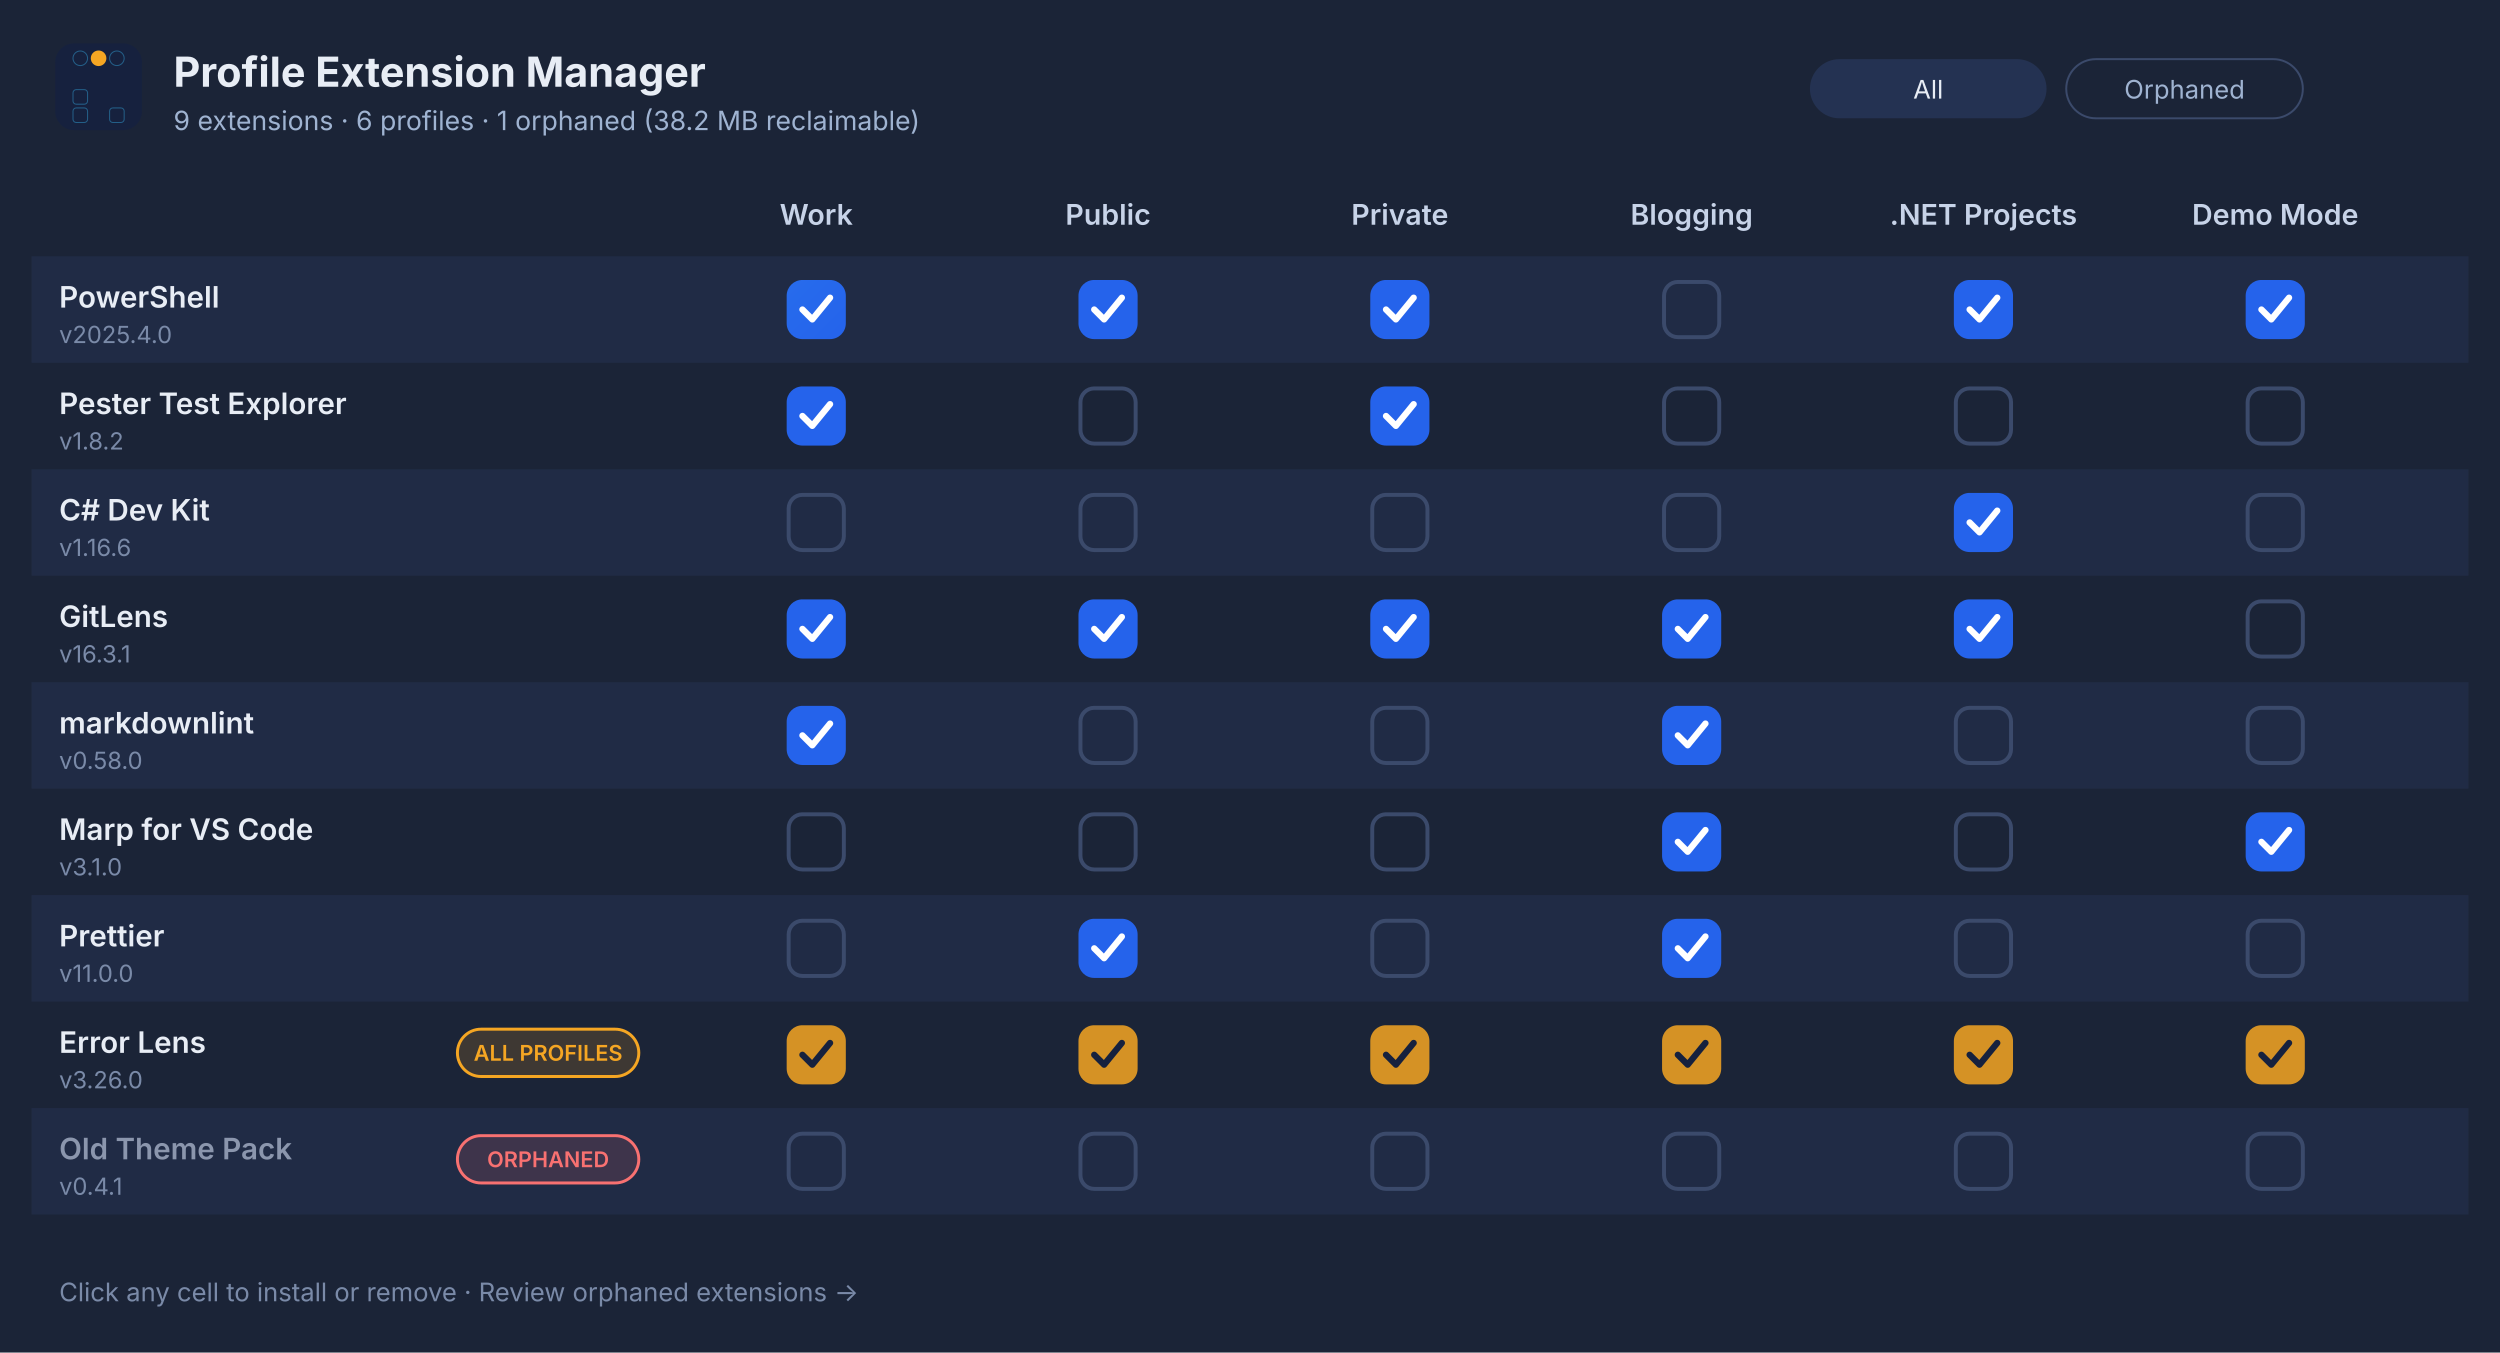
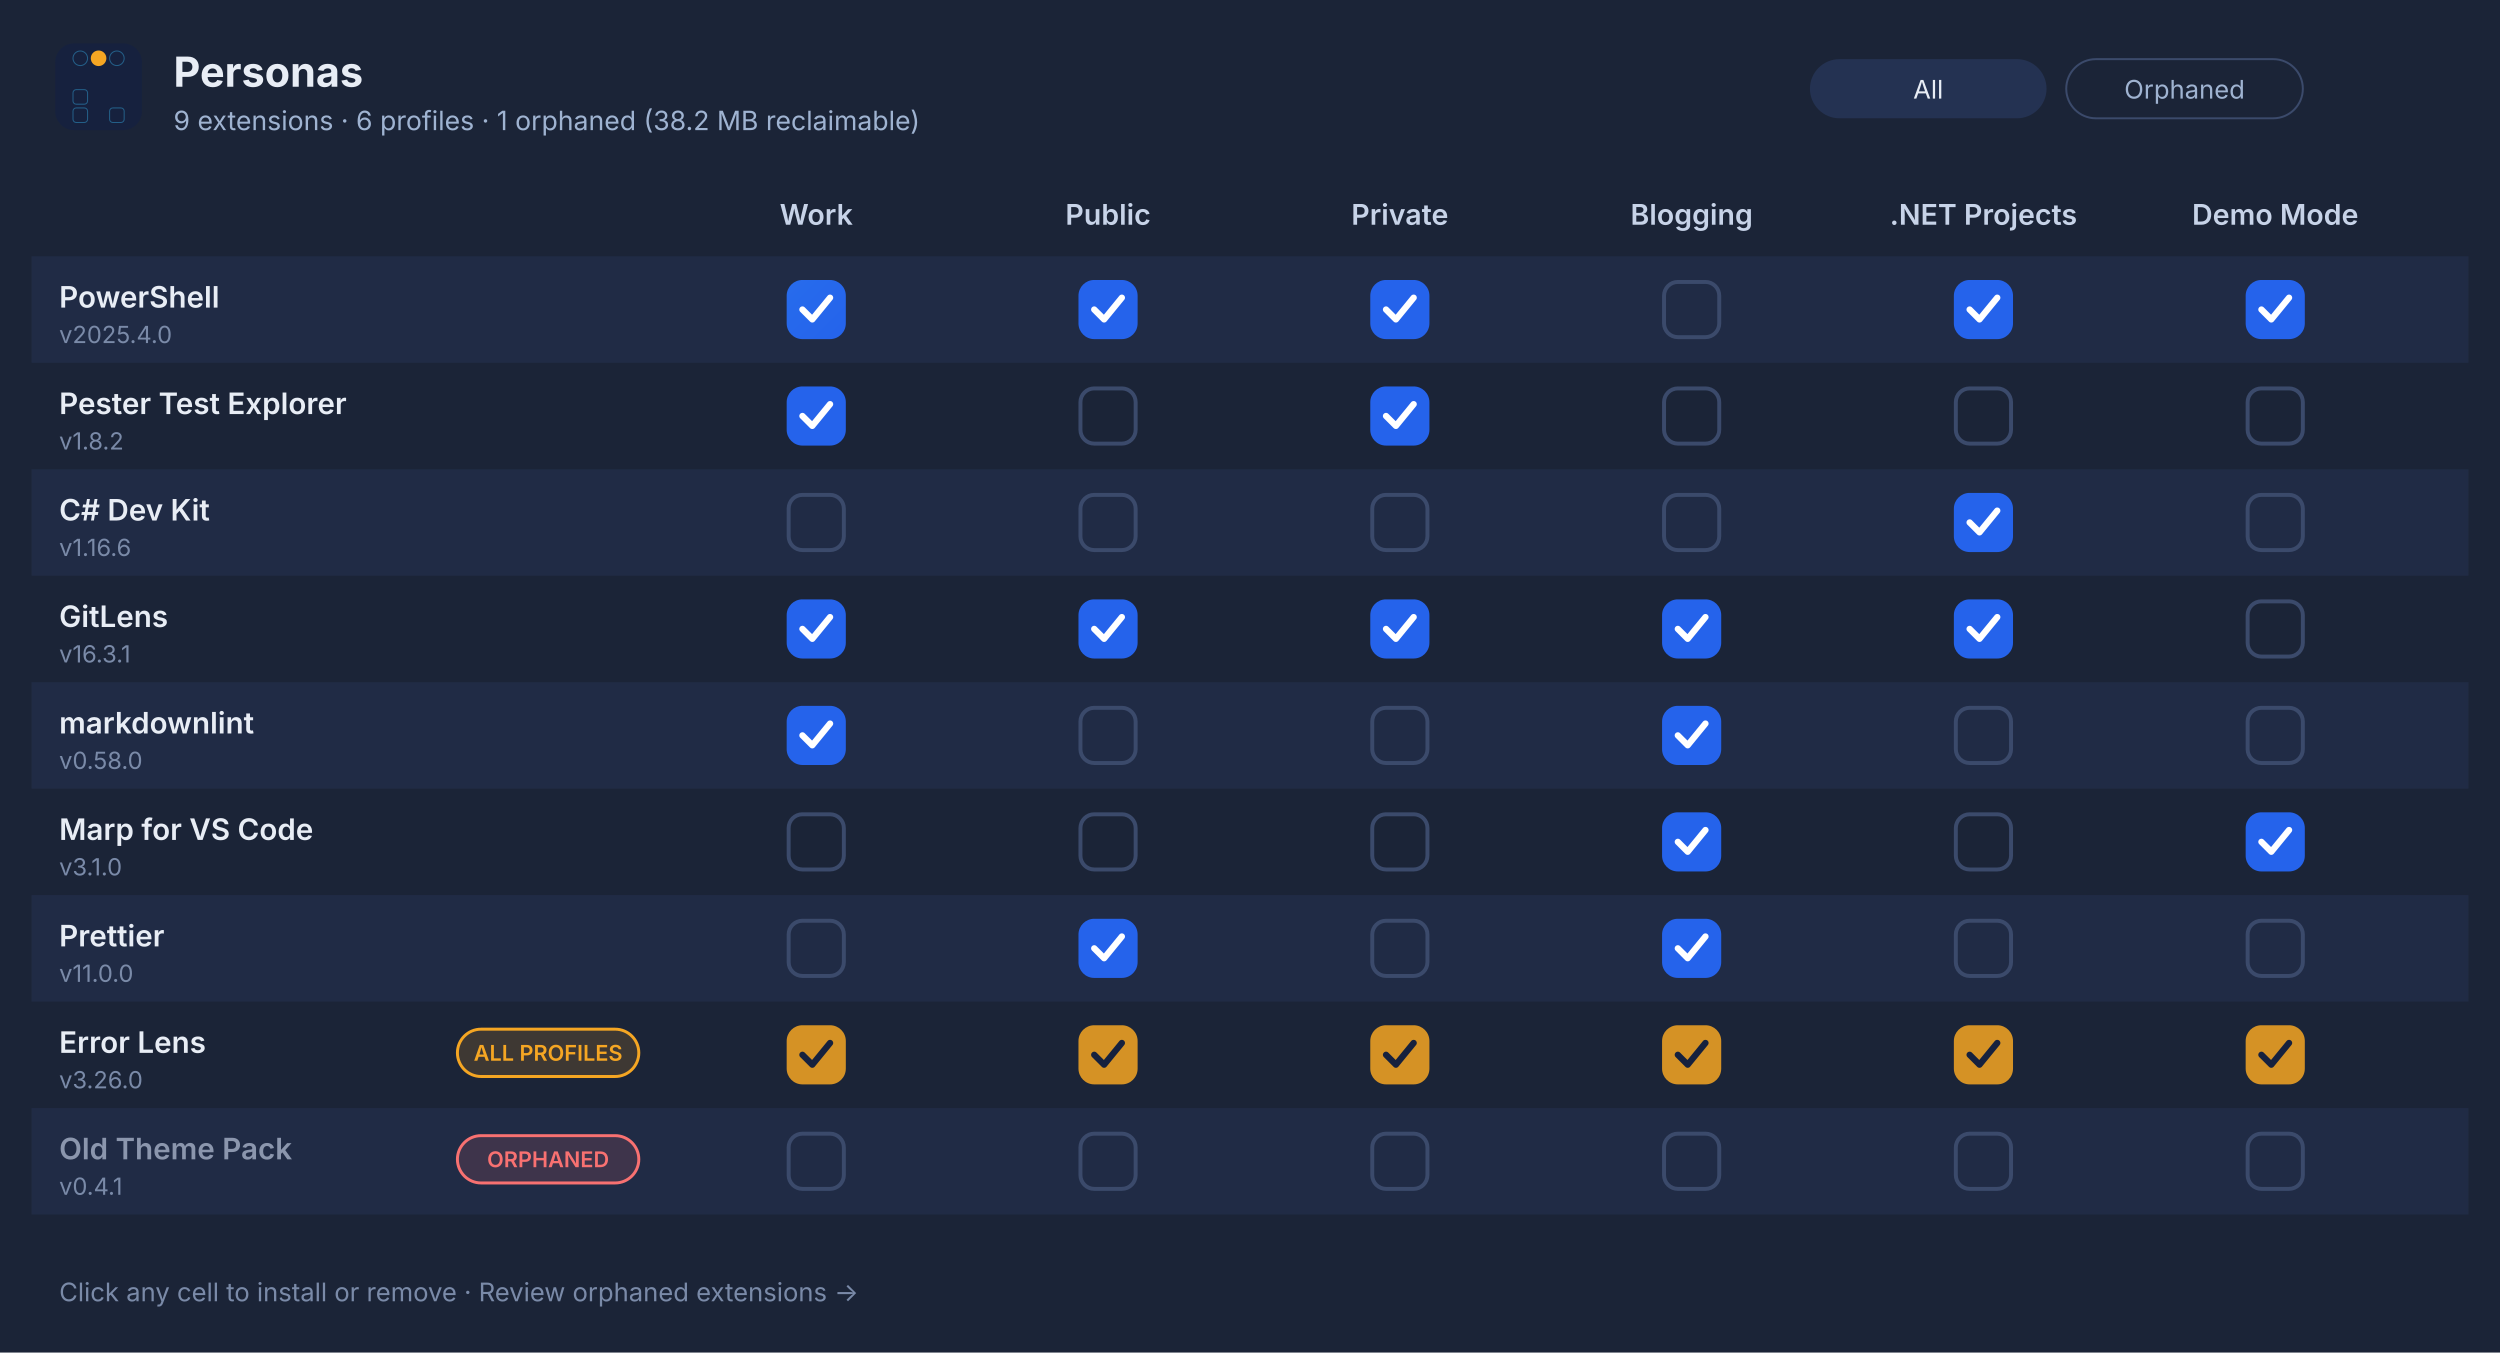
<svg xmlns="http://www.w3.org/2000/svg" width="1268" height="686" viewBox="0 0 1268 686">
  <defs>
    <linearGradient id="UG" x1="0" y1="0" x2="300" y2="300" gradientUnits="userSpaceOnUse">
      <stop offset="0" stop-color="#38BDF8" />
      <stop offset="1" stop-color="#2563EB" />
    </linearGradient>
  </defs>
  <rect width="1268" height="686" fill="#1B2437" />
  <g transform="translate(28,22) scale(0.171875)">
    <rect width="256" height="256" rx="56" fill="#16213E" />
    <g transform="translate(51,21)">
      <circle cx="23" cy="23" r="21.5" fill="none" stroke="#38BDF8" stroke-opacity="0.4" stroke-width="3" />
      <circle cx="77" cy="23" r="23" fill="#F5A623" />
      <circle cx="131" cy="23" r="21.5" fill="none" stroke="#38BDF8" stroke-opacity="0.4" stroke-width="3" />
      <rect x="0" y="60" width="46" height="46" rx="11" fill="url(#MG)" />
      <rect x="54" y="60" width="46" height="46" rx="11" fill="url(#MG)" />
      <rect x="108" y="60" width="46" height="46" rx="11" fill="url(#MG)" />
      <rect x="1.5" y="115.5" width="43" height="43" rx="9.5" fill="none" stroke="#38BDF8" stroke-opacity="0.4" stroke-width="3" />
      <rect x="54" y="114" width="46" height="46" rx="11" fill="url(#MG)" />
      <rect x="108" y="114" width="46" height="46" rx="11" fill="url(#MG)" />
      <rect x="1.5" y="169.5" width="43" height="43" rx="9.5" fill="none" stroke="#38BDF8" stroke-opacity="0.4" stroke-width="3" />
      <rect x="54" y="168" width="46" height="46" rx="11" fill="url(#MG)" />
      <rect x="109.5" y="169.5" width="43" height="43" rx="9.5" fill="none" stroke="#38BDF8" stroke-opacity="0.4" stroke-width="3" />
    </g>
  </g>
-   <text x="88" y="44" font-family="Inter, 'Segoe UI', sans-serif" font-size="21" font-weight="700" fill="#E8EDF5">Profile Extension Manager</text>
+   <text x="88" y="44" font-family="Inter, 'Segoe UI', sans-serif" font-size="21" font-weight="700" fill="#E8EDF5">Personas</text>
  <text x="88" y="66" font-family="Inter, 'Segoe UI', sans-serif" font-size="13.5" fill="#9FB3D1">9 extensions · 6 profiles · 1 orphaned (38.2 MB reclaimable)</text>
  <rect x="918" y="30" width="120" height="30" rx="15" fill="#243252" />
  <text x="978" y="50" text-anchor="middle" font-family="Inter, 'Segoe UI', sans-serif" font-size="13" fill="#E8EDF5">All</text>
  <rect x="1048" y="30" width="120" height="30" rx="15" fill="none" stroke="#3B4A6B" />
  <text x="1108" y="50" text-anchor="middle" font-family="Inter, 'Segoe UI', sans-serif" font-size="13" fill="#9FB3D1">Orphaned</text>
  <text x="414.0" y="114" text-anchor="middle" font-family="Inter, 'Segoe UI', sans-serif" font-size="14.5" font-weight="600" fill="#C7D3E8">Work</text>
  <text x="562.0" y="114" text-anchor="middle" font-family="Inter, 'Segoe UI', sans-serif" font-size="14.5" font-weight="600" fill="#C7D3E8">Public</text>
  <text x="710.0" y="114" text-anchor="middle" font-family="Inter, 'Segoe UI', sans-serif" font-size="14.5" font-weight="600" fill="#C7D3E8">Private</text>
  <text x="858.0" y="114" text-anchor="middle" font-family="Inter, 'Segoe UI', sans-serif" font-size="14.5" font-weight="600" fill="#C7D3E8">Blogging</text>
  <text x="1006.0" y="114" text-anchor="middle" font-family="Inter, 'Segoe UI', sans-serif" font-size="14.5" font-weight="600" fill="#C7D3E8">.NET Projects</text>
  <text x="1154.0" y="114" text-anchor="middle" font-family="Inter, 'Segoe UI', sans-serif" font-size="14.5" font-weight="600" fill="#C7D3E8">Demo Mode</text>
  <rect x="16" y="130" width="1236" height="54" fill="#202B45" />
  <text x="30" y="156" font-family="Inter, 'Segoe UI', sans-serif" font-size="15" font-weight="600" fill="#E8EDF5">PowerShell</text>
  <text x="30" y="174" font-family="Inter, 'Segoe UI', sans-serif" font-size="12" fill="#7A8AA8">v2025.4.0</text>
  <rect x="399.0" y="142" width="30" height="30" rx="8" fill="url(#UG)" />
  <path d="M 407.0 157.0 l 5.0 5.0 l 9.0 -11.0" fill="none" stroke="#FFFFFF" stroke-width="3.2" stroke-linecap="round" stroke-linejoin="round" />
  <rect x="547.0" y="142" width="30" height="30" rx="8" fill="url(#UG)" />
  <path d="M 555.0 157.0 l 5.0 5.0 l 9.0 -11.0" fill="none" stroke="#FFFFFF" stroke-width="3.2" stroke-linecap="round" stroke-linejoin="round" />
  <rect x="695.0" y="142" width="30" height="30" rx="8" fill="url(#UG)" />
  <path d="M 703.0 157.0 l 5.0 5.0 l 9.0 -11.0" fill="none" stroke="#FFFFFF" stroke-width="3.2" stroke-linecap="round" stroke-linejoin="round" />
  <rect x="844.0" y="143" width="28" height="28" rx="7" fill="none" stroke="#3B4A6B" stroke-width="2" />
  <rect x="991.0" y="142" width="30" height="30" rx="8" fill="url(#UG)" />
  <path d="M 999.0 157.0 l 5.0 5.0 l 9.0 -11.0" fill="none" stroke="#FFFFFF" stroke-width="3.2" stroke-linecap="round" stroke-linejoin="round" />
  <rect x="1139.0" y="142" width="30" height="30" rx="8" fill="url(#UG)" />
  <path d="M 1147.0 157.0 l 5.0 5.0 l 9.0 -11.0" fill="none" stroke="#FFFFFF" stroke-width="3.2" stroke-linecap="round" stroke-linejoin="round" />
  <text x="30" y="210" font-family="Inter, 'Segoe UI', sans-serif" font-size="15" font-weight="600" fill="#E8EDF5">Pester Test Explorer</text>
  <text x="30" y="228" font-family="Inter, 'Segoe UI', sans-serif" font-size="12" fill="#7A8AA8">v1.8.2</text>
  <rect x="399.0" y="196" width="30" height="30" rx="8" fill="url(#UG)" />
  <path d="M 407.0 211.0 l 5.0 5.0 l 9.0 -11.0" fill="none" stroke="#FFFFFF" stroke-width="3.2" stroke-linecap="round" stroke-linejoin="round" />
  <rect x="548.0" y="197" width="28" height="28" rx="7" fill="none" stroke="#3B4A6B" stroke-width="2" />
  <rect x="695.0" y="196" width="30" height="30" rx="8" fill="url(#UG)" />
  <path d="M 703.0 211.0 l 5.0 5.0 l 9.0 -11.0" fill="none" stroke="#FFFFFF" stroke-width="3.2" stroke-linecap="round" stroke-linejoin="round" />
  <rect x="844.0" y="197" width="28" height="28" rx="7" fill="none" stroke="#3B4A6B" stroke-width="2" />
  <rect x="992.0" y="197" width="28" height="28" rx="7" fill="none" stroke="#3B4A6B" stroke-width="2" />
  <rect x="1140.0" y="197" width="28" height="28" rx="7" fill="none" stroke="#3B4A6B" stroke-width="2" />
  <rect x="16" y="238" width="1236" height="54" fill="#202B45" />
  <text x="30" y="264" font-family="Inter, 'Segoe UI', sans-serif" font-size="15" font-weight="600" fill="#E8EDF5">C# Dev Kit</text>
  <text x="30" y="282" font-family="Inter, 'Segoe UI', sans-serif" font-size="12" fill="#7A8AA8">v1.16.6</text>
  <rect x="400.0" y="251" width="28" height="28" rx="7" fill="none" stroke="#3B4A6B" stroke-width="2" />
  <rect x="548.0" y="251" width="28" height="28" rx="7" fill="none" stroke="#3B4A6B" stroke-width="2" />
  <rect x="696.0" y="251" width="28" height="28" rx="7" fill="none" stroke="#3B4A6B" stroke-width="2" />
  <rect x="844.0" y="251" width="28" height="28" rx="7" fill="none" stroke="#3B4A6B" stroke-width="2" />
  <rect x="991.0" y="250" width="30" height="30" rx="8" fill="url(#UG)" />
  <path d="M 999.0 265.0 l 5.0 5.0 l 9.0 -11.0" fill="none" stroke="#FFFFFF" stroke-width="3.2" stroke-linecap="round" stroke-linejoin="round" />
  <rect x="1140.0" y="251" width="28" height="28" rx="7" fill="none" stroke="#3B4A6B" stroke-width="2" />
  <text x="30" y="318" font-family="Inter, 'Segoe UI', sans-serif" font-size="15" font-weight="600" fill="#E8EDF5">GitLens</text>
  <text x="30" y="336" font-family="Inter, 'Segoe UI', sans-serif" font-size="12" fill="#7A8AA8">v16.3.1</text>
  <rect x="399.0" y="304" width="30" height="30" rx="8" fill="url(#UG)" />
  <path d="M 407.0 319.0 l 5.0 5.0 l 9.0 -11.0" fill="none" stroke="#FFFFFF" stroke-width="3.2" stroke-linecap="round" stroke-linejoin="round" />
  <rect x="547.0" y="304" width="30" height="30" rx="8" fill="url(#UG)" />
  <path d="M 555.0 319.0 l 5.0 5.0 l 9.0 -11.0" fill="none" stroke="#FFFFFF" stroke-width="3.2" stroke-linecap="round" stroke-linejoin="round" />
  <rect x="695.0" y="304" width="30" height="30" rx="8" fill="url(#UG)" />
  <path d="M 703.0 319.0 l 5.0 5.0 l 9.0 -11.0" fill="none" stroke="#FFFFFF" stroke-width="3.2" stroke-linecap="round" stroke-linejoin="round" />
  <rect x="843.0" y="304" width="30" height="30" rx="8" fill="url(#UG)" />
  <path d="M 851.0 319.0 l 5.0 5.0 l 9.0 -11.0" fill="none" stroke="#FFFFFF" stroke-width="3.2" stroke-linecap="round" stroke-linejoin="round" />
  <rect x="991.0" y="304" width="30" height="30" rx="8" fill="url(#UG)" />
  <path d="M 999.0 319.0 l 5.0 5.0 l 9.0 -11.0" fill="none" stroke="#FFFFFF" stroke-width="3.2" stroke-linecap="round" stroke-linejoin="round" />
  <rect x="1140.0" y="305" width="28" height="28" rx="7" fill="none" stroke="#3B4A6B" stroke-width="2" />
  <rect x="16" y="346" width="1236" height="54" fill="#202B45" />
  <text x="30" y="372" font-family="Inter, 'Segoe UI', sans-serif" font-size="15" font-weight="600" fill="#E8EDF5">markdownlint</text>
  <text x="30" y="390" font-family="Inter, 'Segoe UI', sans-serif" font-size="12" fill="#7A8AA8">v0.58.0</text>
  <rect x="399.0" y="358" width="30" height="30" rx="8" fill="url(#UG)" />
  <path d="M 407.0 373.0 l 5.0 5.0 l 9.0 -11.0" fill="none" stroke="#FFFFFF" stroke-width="3.2" stroke-linecap="round" stroke-linejoin="round" />
  <rect x="548.0" y="359" width="28" height="28" rx="7" fill="none" stroke="#3B4A6B" stroke-width="2" />
  <rect x="696.0" y="359" width="28" height="28" rx="7" fill="none" stroke="#3B4A6B" stroke-width="2" />
  <rect x="843.0" y="358" width="30" height="30" rx="8" fill="url(#UG)" />
  <path d="M 851.0 373.0 l 5.0 5.0 l 9.0 -11.0" fill="none" stroke="#FFFFFF" stroke-width="3.2" stroke-linecap="round" stroke-linejoin="round" />
  <rect x="992.0" y="359" width="28" height="28" rx="7" fill="none" stroke="#3B4A6B" stroke-width="2" />
  <rect x="1140.0" y="359" width="28" height="28" rx="7" fill="none" stroke="#3B4A6B" stroke-width="2" />
  <text x="30" y="426" font-family="Inter, 'Segoe UI', sans-serif" font-size="15" font-weight="600" fill="#E8EDF5">Marp for VS Code</text>
  <text x="30" y="444" font-family="Inter, 'Segoe UI', sans-serif" font-size="12" fill="#7A8AA8">v3.1.0</text>
  <rect x="400.0" y="413" width="28" height="28" rx="7" fill="none" stroke="#3B4A6B" stroke-width="2" />
  <rect x="548.0" y="413" width="28" height="28" rx="7" fill="none" stroke="#3B4A6B" stroke-width="2" />
  <rect x="696.0" y="413" width="28" height="28" rx="7" fill="none" stroke="#3B4A6B" stroke-width="2" />
  <rect x="843.0" y="412" width="30" height="30" rx="8" fill="url(#UG)" />
  <path d="M 851.0 427.0 l 5.0 5.0 l 9.0 -11.0" fill="none" stroke="#FFFFFF" stroke-width="3.2" stroke-linecap="round" stroke-linejoin="round" />
  <rect x="992.0" y="413" width="28" height="28" rx="7" fill="none" stroke="#3B4A6B" stroke-width="2" />
  <rect x="1139.0" y="412" width="30" height="30" rx="8" fill="url(#UG)" />
  <path d="M 1147.0 427.0 l 5.0 5.0 l 9.0 -11.0" fill="none" stroke="#FFFFFF" stroke-width="3.2" stroke-linecap="round" stroke-linejoin="round" />
  <rect x="16" y="454" width="1236" height="54" fill="#202B45" />
  <text x="30" y="480" font-family="Inter, 'Segoe UI', sans-serif" font-size="15" font-weight="600" fill="#E8EDF5">Prettier</text>
  <text x="30" y="498" font-family="Inter, 'Segoe UI', sans-serif" font-size="12" fill="#7A8AA8">v11.0.0</text>
  <rect x="400.0" y="467" width="28" height="28" rx="7" fill="none" stroke="#3B4A6B" stroke-width="2" />
  <rect x="547.0" y="466" width="30" height="30" rx="8" fill="url(#UG)" />
  <path d="M 555.0 481.0 l 5.0 5.0 l 9.0 -11.0" fill="none" stroke="#FFFFFF" stroke-width="3.2" stroke-linecap="round" stroke-linejoin="round" />
  <rect x="696.0" y="467" width="28" height="28" rx="7" fill="none" stroke="#3B4A6B" stroke-width="2" />
  <rect x="843.0" y="466" width="30" height="30" rx="8" fill="url(#UG)" />
  <path d="M 851.0 481.0 l 5.0 5.0 l 9.0 -11.0" fill="none" stroke="#FFFFFF" stroke-width="3.2" stroke-linecap="round" stroke-linejoin="round" />
  <rect x="992.0" y="467" width="28" height="28" rx="7" fill="none" stroke="#3B4A6B" stroke-width="2" />
  <rect x="1140.0" y="467" width="28" height="28" rx="7" fill="none" stroke="#3B4A6B" stroke-width="2" />
  <text x="30" y="534" font-family="Inter, 'Segoe UI', sans-serif" font-size="15" font-weight="600" fill="#E8EDF5">Error Lens</text>
  <text x="30" y="552" font-family="Inter, 'Segoe UI', sans-serif" font-size="12" fill="#7A8AA8">v3.26.0</text>
  <rect x="232" y="522" width="92" height="24" rx="12" fill="#F5A623" fill-opacity="0.16" stroke="#F5A623" stroke-width="1.5" />
  <text x="278" y="538" text-anchor="middle" font-family="Inter, 'Segoe UI', sans-serif" font-size="11" font-weight="600" fill="#F5A623">ALL PROFILES</text>
  <rect x="399.0" y="520" width="30" height="30" rx="8" fill="#F5A623" fill-opacity="0.85" />
  <path d="M 407.0 535.0 l 5.0 5.0 l 9.0 -11.0" fill="none" stroke="#16213E" stroke-width="3.2" stroke-linecap="round" stroke-linejoin="round" />
  <rect x="547.0" y="520" width="30" height="30" rx="8" fill="#F5A623" fill-opacity="0.85" />
  <path d="M 555.0 535.0 l 5.0 5.0 l 9.0 -11.0" fill="none" stroke="#16213E" stroke-width="3.2" stroke-linecap="round" stroke-linejoin="round" />
  <rect x="695.0" y="520" width="30" height="30" rx="8" fill="#F5A623" fill-opacity="0.85" />
  <path d="M 703.0 535.0 l 5.0 5.0 l 9.0 -11.0" fill="none" stroke="#16213E" stroke-width="3.2" stroke-linecap="round" stroke-linejoin="round" />
  <rect x="843.0" y="520" width="30" height="30" rx="8" fill="#F5A623" fill-opacity="0.85" />
  <path d="M 851.0 535.0 l 5.0 5.0 l 9.0 -11.0" fill="none" stroke="#16213E" stroke-width="3.2" stroke-linecap="round" stroke-linejoin="round" />
  <rect x="991.0" y="520" width="30" height="30" rx="8" fill="#F5A623" fill-opacity="0.85" />
  <path d="M 999.0 535.0 l 5.0 5.0 l 9.0 -11.0" fill="none" stroke="#16213E" stroke-width="3.2" stroke-linecap="round" stroke-linejoin="round" />
  <rect x="1139.0" y="520" width="30" height="30" rx="8" fill="#F5A623" fill-opacity="0.85" />
  <path d="M 1147.0 535.0 l 5.0 5.0 l 9.0 -11.0" fill="none" stroke="#16213E" stroke-width="3.2" stroke-linecap="round" stroke-linejoin="round" />
  <rect x="16" y="562" width="1236" height="54" fill="#202B45" />
  <text x="30" y="588" font-family="Inter, 'Segoe UI', sans-serif" font-size="15" font-weight="600" fill="#8B96AD">Old Theme Pack</text>
  <text x="30" y="606" font-family="Inter, 'Segoe UI', sans-serif" font-size="12" fill="#7A8AA8">v0.4.1</text>
  <rect x="232" y="576" width="92" height="24" rx="12" fill="#F87171" fill-opacity="0.14" stroke="#F87171" stroke-width="1.5" />
  <text x="278" y="592" text-anchor="middle" font-family="Inter, 'Segoe UI', sans-serif" font-size="11" font-weight="600" fill="#F87171">ORPHANED</text>
  <rect x="400.0" y="575" width="28" height="28" rx="7" fill="none" stroke="#3B4A6B" stroke-width="2" />
  <rect x="548.0" y="575" width="28" height="28" rx="7" fill="none" stroke="#3B4A6B" stroke-width="2" />
  <rect x="696.0" y="575" width="28" height="28" rx="7" fill="none" stroke="#3B4A6B" stroke-width="2" />
  <rect x="844.0" y="575" width="28" height="28" rx="7" fill="none" stroke="#3B4A6B" stroke-width="2" />
  <rect x="992.0" y="575" width="28" height="28" rx="7" fill="none" stroke="#3B4A6B" stroke-width="2" />
  <rect x="1140.0" y="575" width="28" height="28" rx="7" fill="none" stroke="#3B4A6B" stroke-width="2" />
  <text x="30" y="660" font-family="Inter, 'Segoe UI', sans-serif" font-size="13" fill="#7A8AA8">Click any cell to install or remove · Review orphaned extensions →</text>
</svg>
